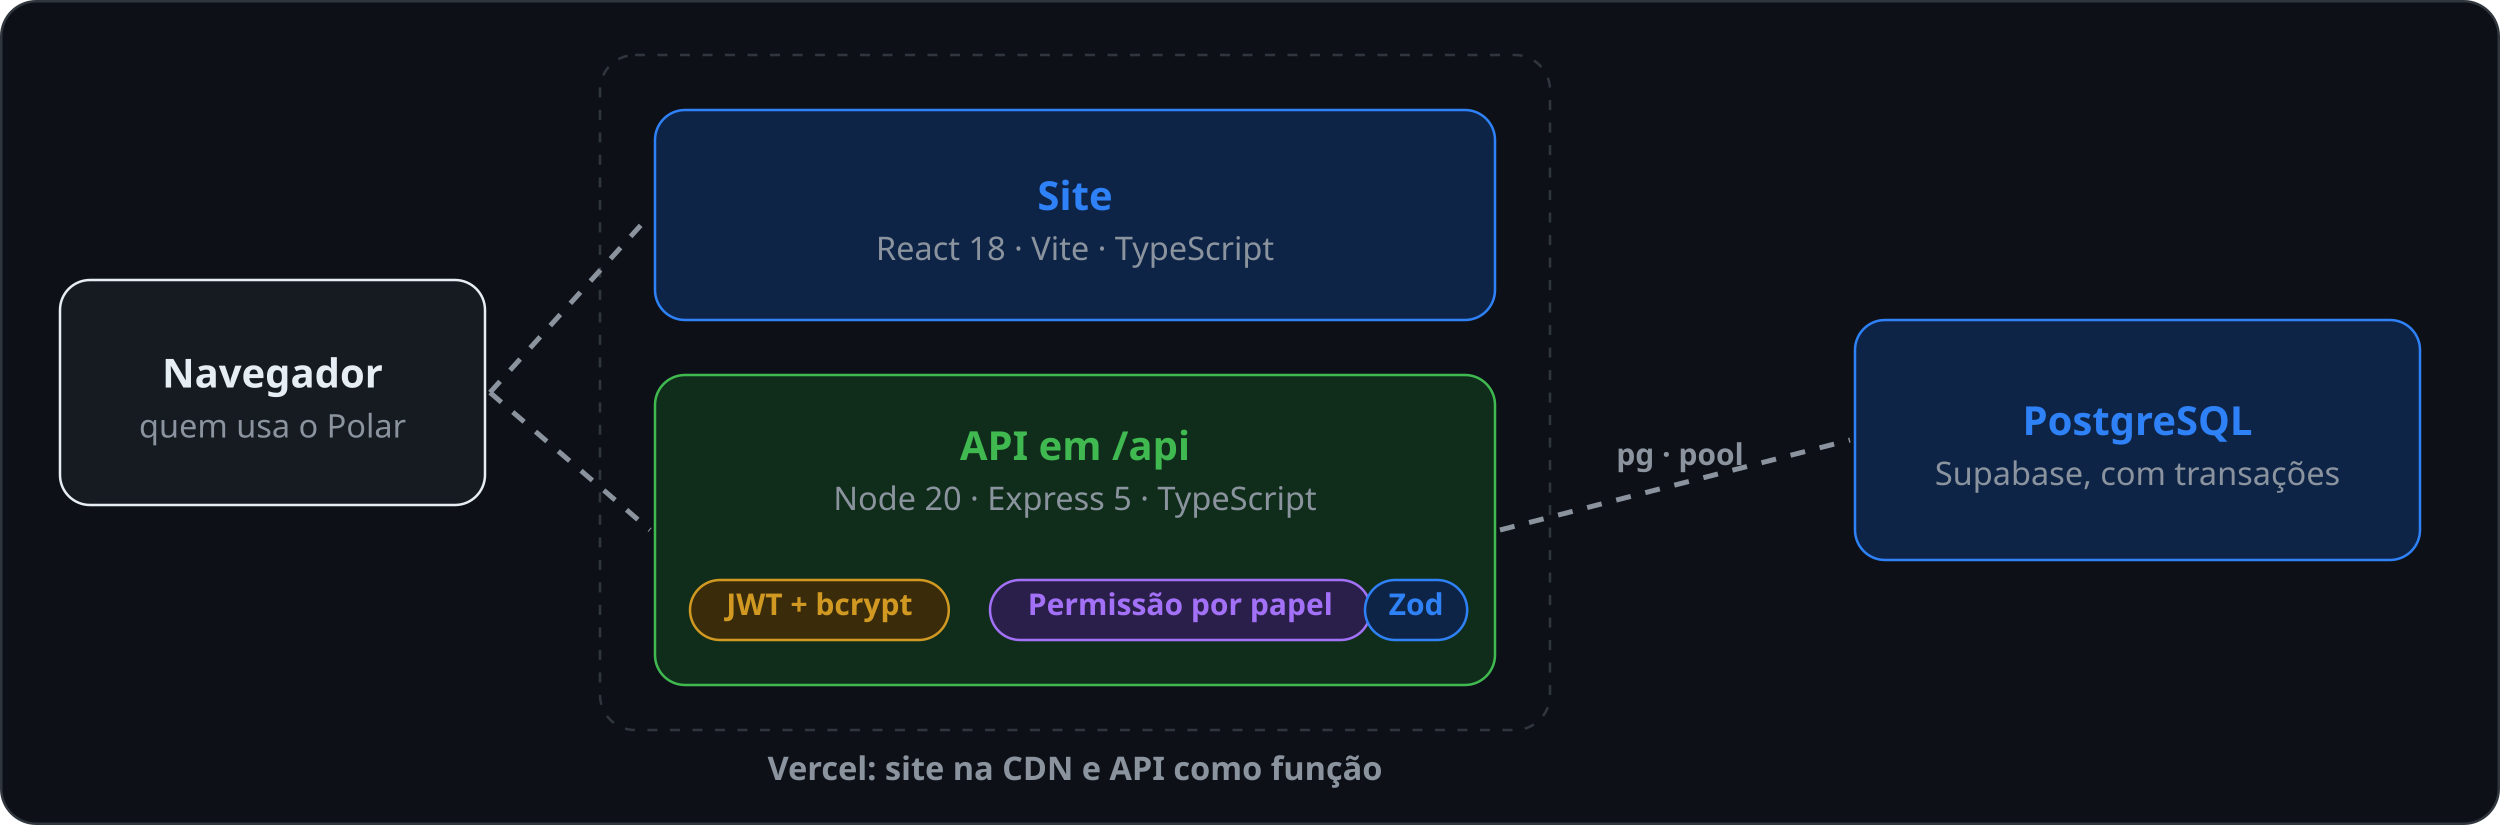
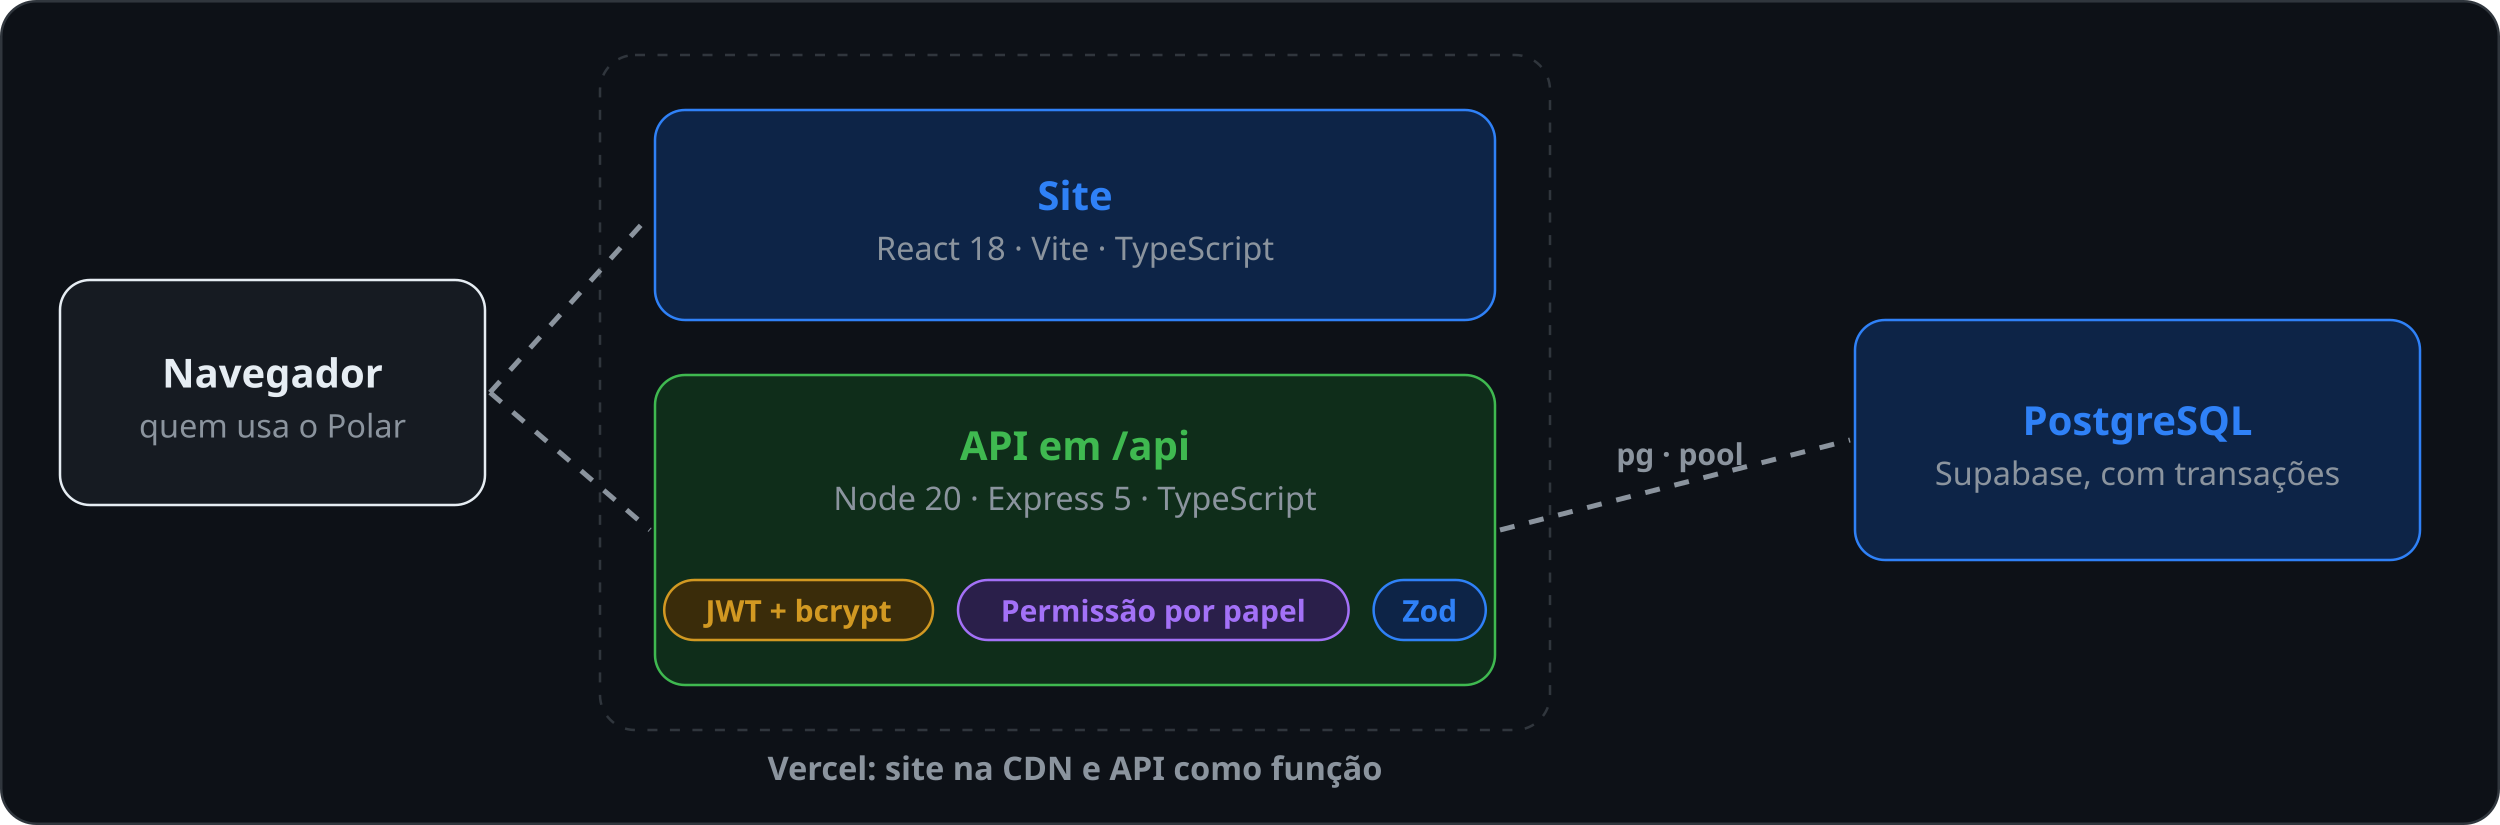
<svg xmlns="http://www.w3.org/2000/svg" width="1000" height="330" viewBox="0 0 1000 330" role="img" aria-label="Arquitetura: o navegador fala com o site e com a API na Vercel, e a API fala com o PostgreSQL do Supabase.">
  <style>text{font-family:-apple-system,BlinkMacSystemFont,'Segoe UI','Noto Sans',Helvetica,Arial,sans-serif}
.fio{stroke-dasharray:6 6;animation:flui 1.2s linear infinite}
@keyframes flui{to{stroke-dashoffset:-12}}
.p{animation:entra .7s both}
@keyframes entra{from{opacity:0;transform:translateY(8px)}}
@media (prefers-reduced-motion:reduce){*{animation:none!important;opacity:1!important;stroke-dashoffset:0!important}}</style>
  <rect x="0.5" y="0.5" width="999" height="329" rx="14" fill="#0d1117" stroke="#30363d" />
  <rect x="240" y="22" width="380" height="270" rx="14" fill="none" stroke="#30363d" stroke-dasharray="4 5" />
  <text x="430" y="312" font-size="13" font-weight="600" fill="#8b949e" text-anchor="middle">Vercel: site na CDN e API como função</text>
  <g class="p" style="animation-delay:0s">
    <rect x="24" y="112" width="170" height="90" rx="12" fill="#161b22" stroke="#e6edf3" />
    <text x="109.0" y="155.0" font-size="16" font-weight="800" fill="#e6edf3" text-anchor="middle">Navegador</text>
    <text x="109.0" y="175.0" font-size="13" font-weight="400" fill="#8b949e" text-anchor="middle">quem usa o Polar</text>
  </g>
  <g class="p" style="animation-delay:0.15s">
    <rect x="262" y="44" width="336" height="84" rx="12" fill="#0d2447" stroke="#2f81f7" />
    <text x="430.0" y="84.0" font-size="16" font-weight="800" fill="#2f81f7" text-anchor="middle">Site</text>
    <text x="430.0" y="104.0" font-size="13" font-weight="400" fill="#8b949e" text-anchor="middle">React 18 · Vite · TypeScript</text>
  </g>
  <g class="p" style="animation-delay:0.3s">
    <rect x="262" y="150" width="336" height="124" rx="12" fill="#0f2d1a" stroke="#3fb950" />
    <text x="430.0" y="184" font-size="16" font-weight="800" fill="#3fb950" text-anchor="middle">API em /api</text>
    <text x="430.0" y="204" font-size="13" font-weight="400" fill="#8b949e" text-anchor="middle">Node 20 · Express 5 · TypeScript</text>
  </g>
  <g class="p" style="animation-delay:0.5s">
-     <rect x="276" y="232" width="103.52" height="24" rx="12.0" fill="#3a2c0a" stroke="#d29922" />
-     <text x="327.76" y="246" font-size="12" font-weight="600" fill="#d29922" text-anchor="middle">JWT + bcrypt</text>
+     <rect x="265.68" y="232" width="107.52" height="24" rx="12.0" fill="#3a2c0a" stroke="#d29922" />
+     <text x="319.44" y="244.0" font-size="12" font-weight="600" fill="#d29922" text-anchor="middle" dominant-baseline="central">JWT + bcrypt</text>
  </g>
  <g class="p" style="animation-delay:0.6s">
-     <rect x="396" y="232" width="152.24" height="24" rx="12.0" fill="#2a1f4a" stroke="#a371f7" />
-     <text x="472.12" y="246" font-size="12" font-weight="600" fill="#a371f7" text-anchor="middle">Permissão por papel</text>
+     <rect x="383.2" y="232" width="156.24" height="24" rx="12.0" fill="#2a1f4a" stroke="#a371f7" />
+     <text x="461.32" y="244.0" font-size="12" font-weight="600" fill="#a371f7" text-anchor="middle" dominant-baseline="central">Permissão por papel</text>
  </g>
  <g class="p" style="animation-delay:0.7s">
-     <rect x="546" y="232" width="40.88" height="24" rx="12.0" fill="#0d2447" stroke="#2f81f7" />
-     <text x="566.44" y="246" font-size="12" font-weight="600" fill="#2f81f7" text-anchor="middle">Zod</text>
+     <rect x="549.44" y="232" width="44.88" height="24" rx="12.0" fill="#0d2447" stroke="#2f81f7" />
+     <text x="571.88" y="244.0" font-size="12" font-weight="600" fill="#2f81f7" text-anchor="middle" dominant-baseline="central">Zod</text>
  </g>
  <g class="p" style="animation-delay:0.7s">
    <rect x="742" y="128" width="226" height="96" rx="12" fill="#0d2447" stroke="#2f81f7" />
    <text x="855.0" y="174.0" font-size="16" font-weight="800" fill="#2f81f7" text-anchor="middle">PostgreSQL</text>
    <text x="855.0" y="194.0" font-size="13" font-weight="400" fill="#8b949e" text-anchor="middle">Supabase, com transações</text>
  </g>
  <line class="fio" x1="196" y1="157" x2="260" y2="86" stroke="#8b949e" stroke-width="2" />
  <line class="fio" x1="196" y1="157" x2="260" y2="212" stroke="#8b949e" stroke-width="2" />
  <line class="fio" x1="600" y1="212" x2="740" y2="176" stroke="#8b949e" stroke-width="2" />
  <text x="672" y="186" font-size="12" font-weight="600" fill="#8b949e" text-anchor="middle">pg · pool</text>
</svg>
